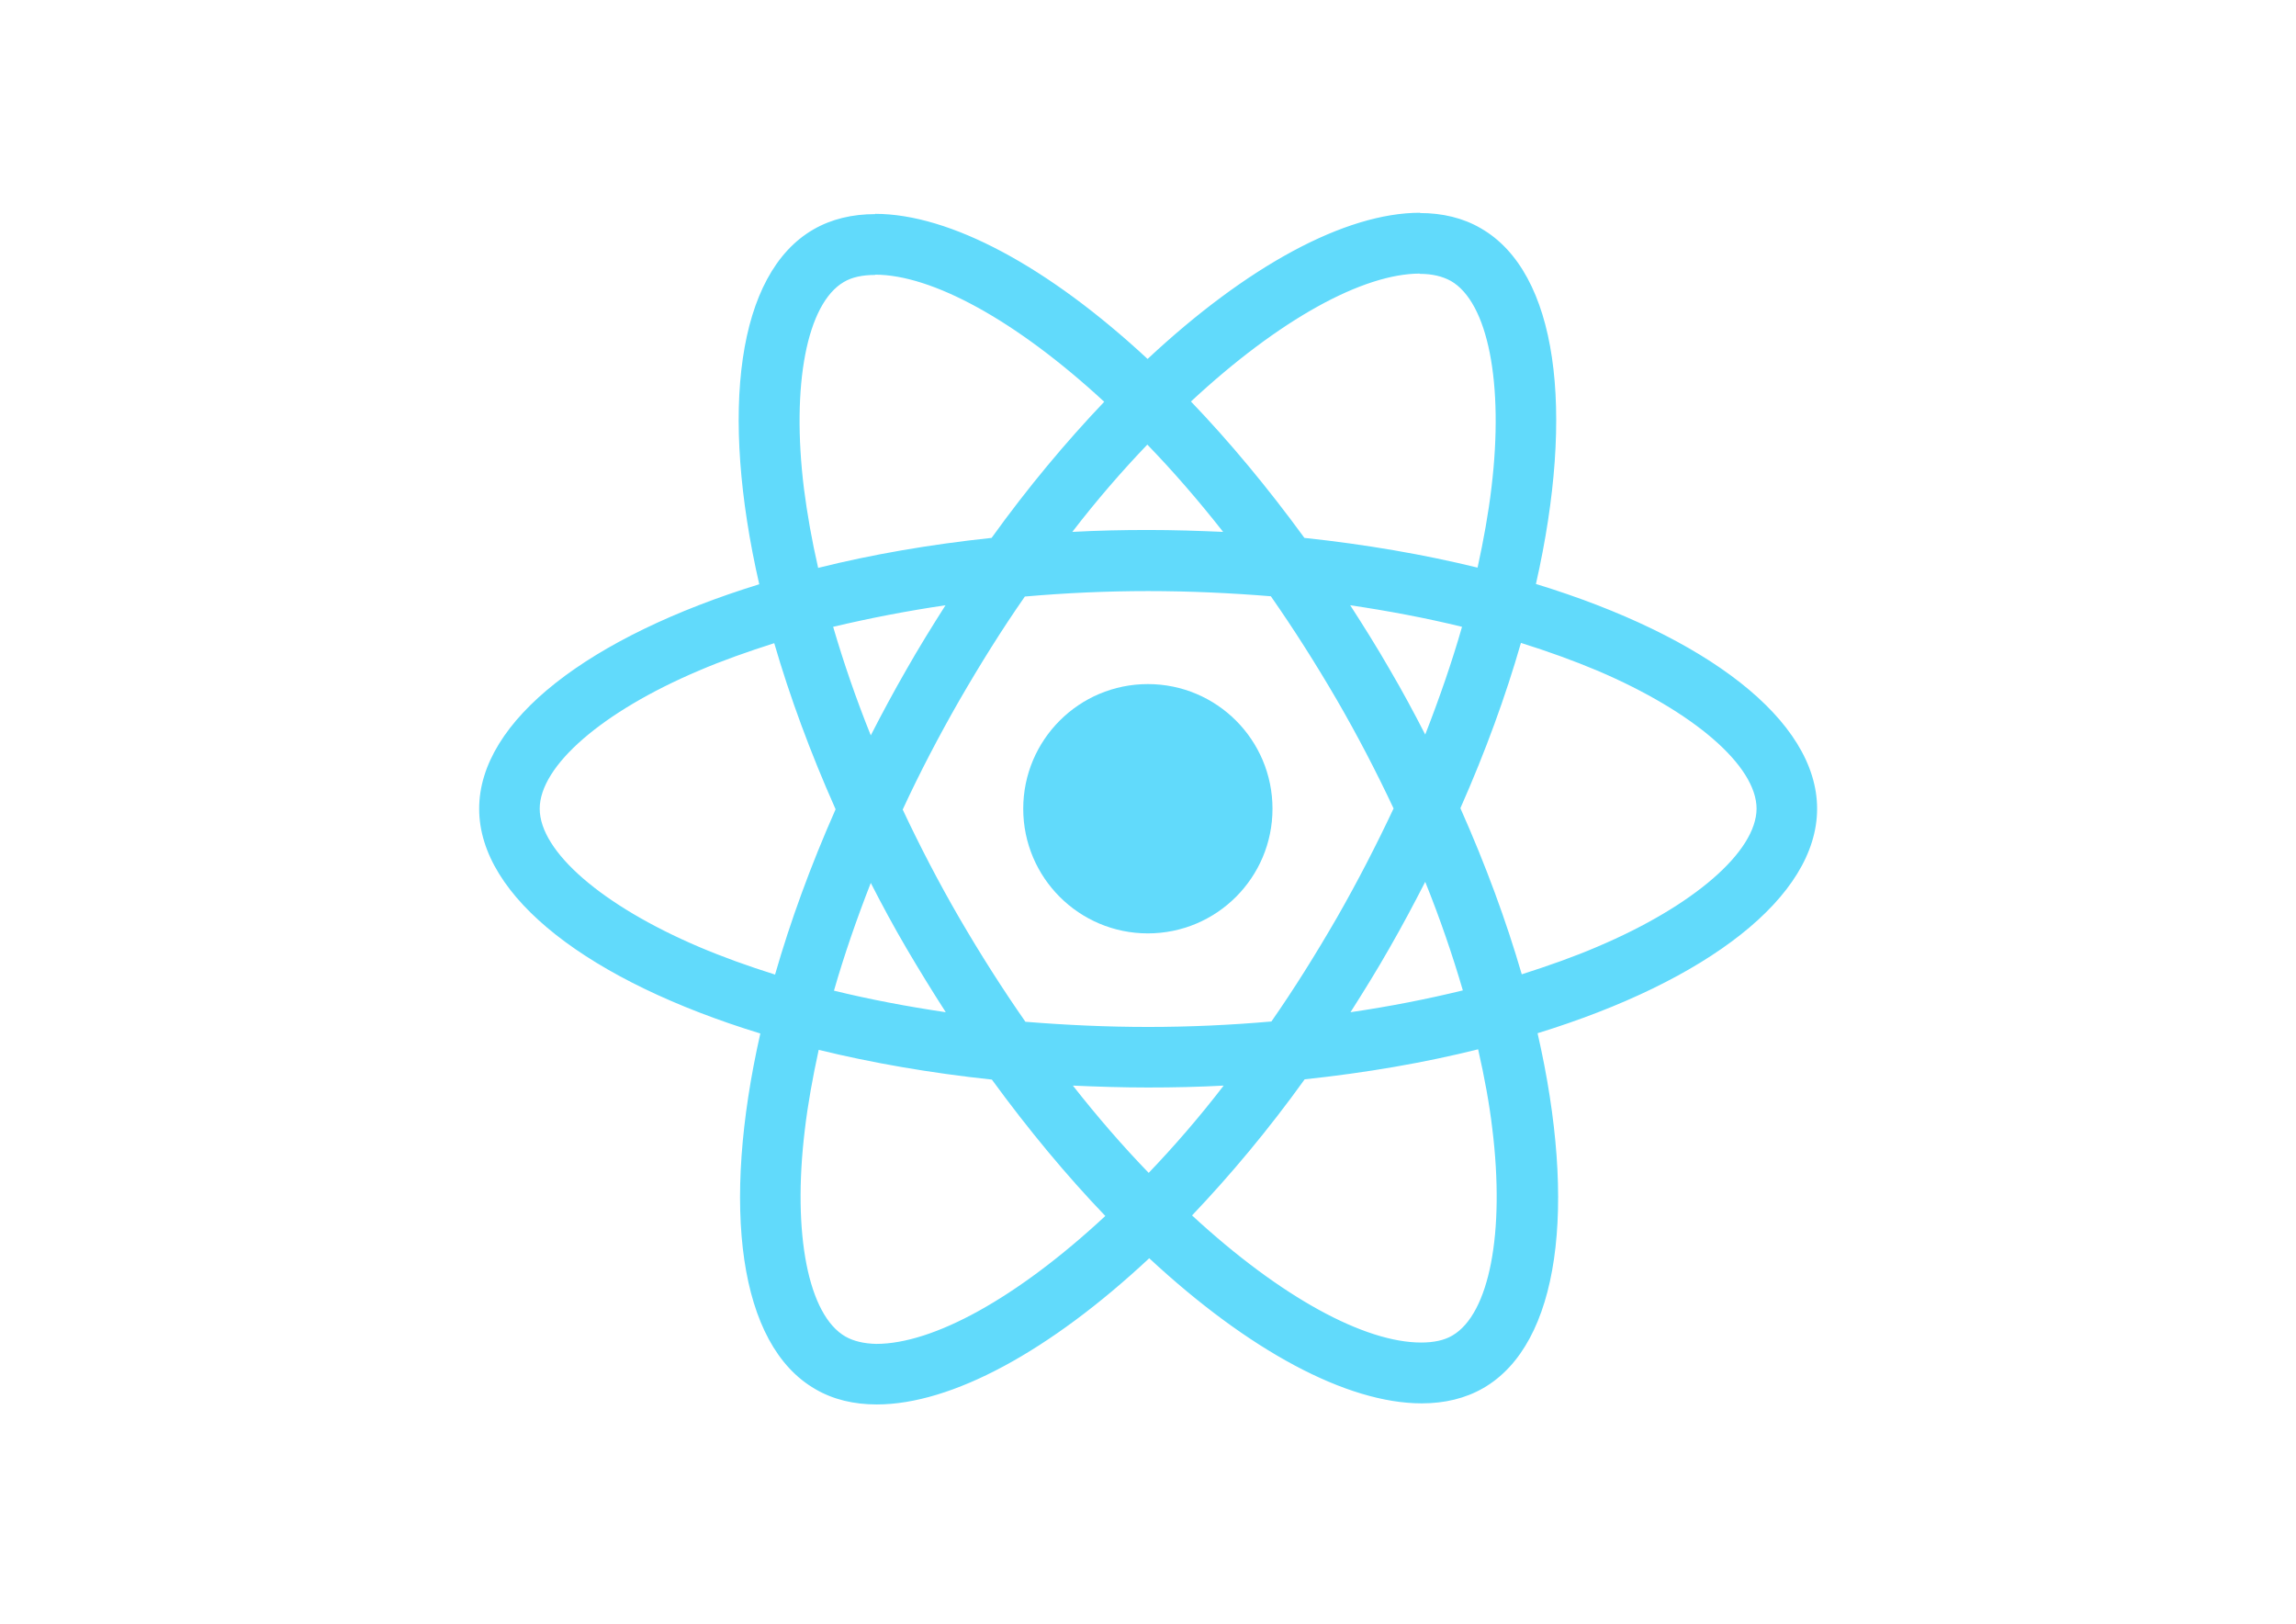
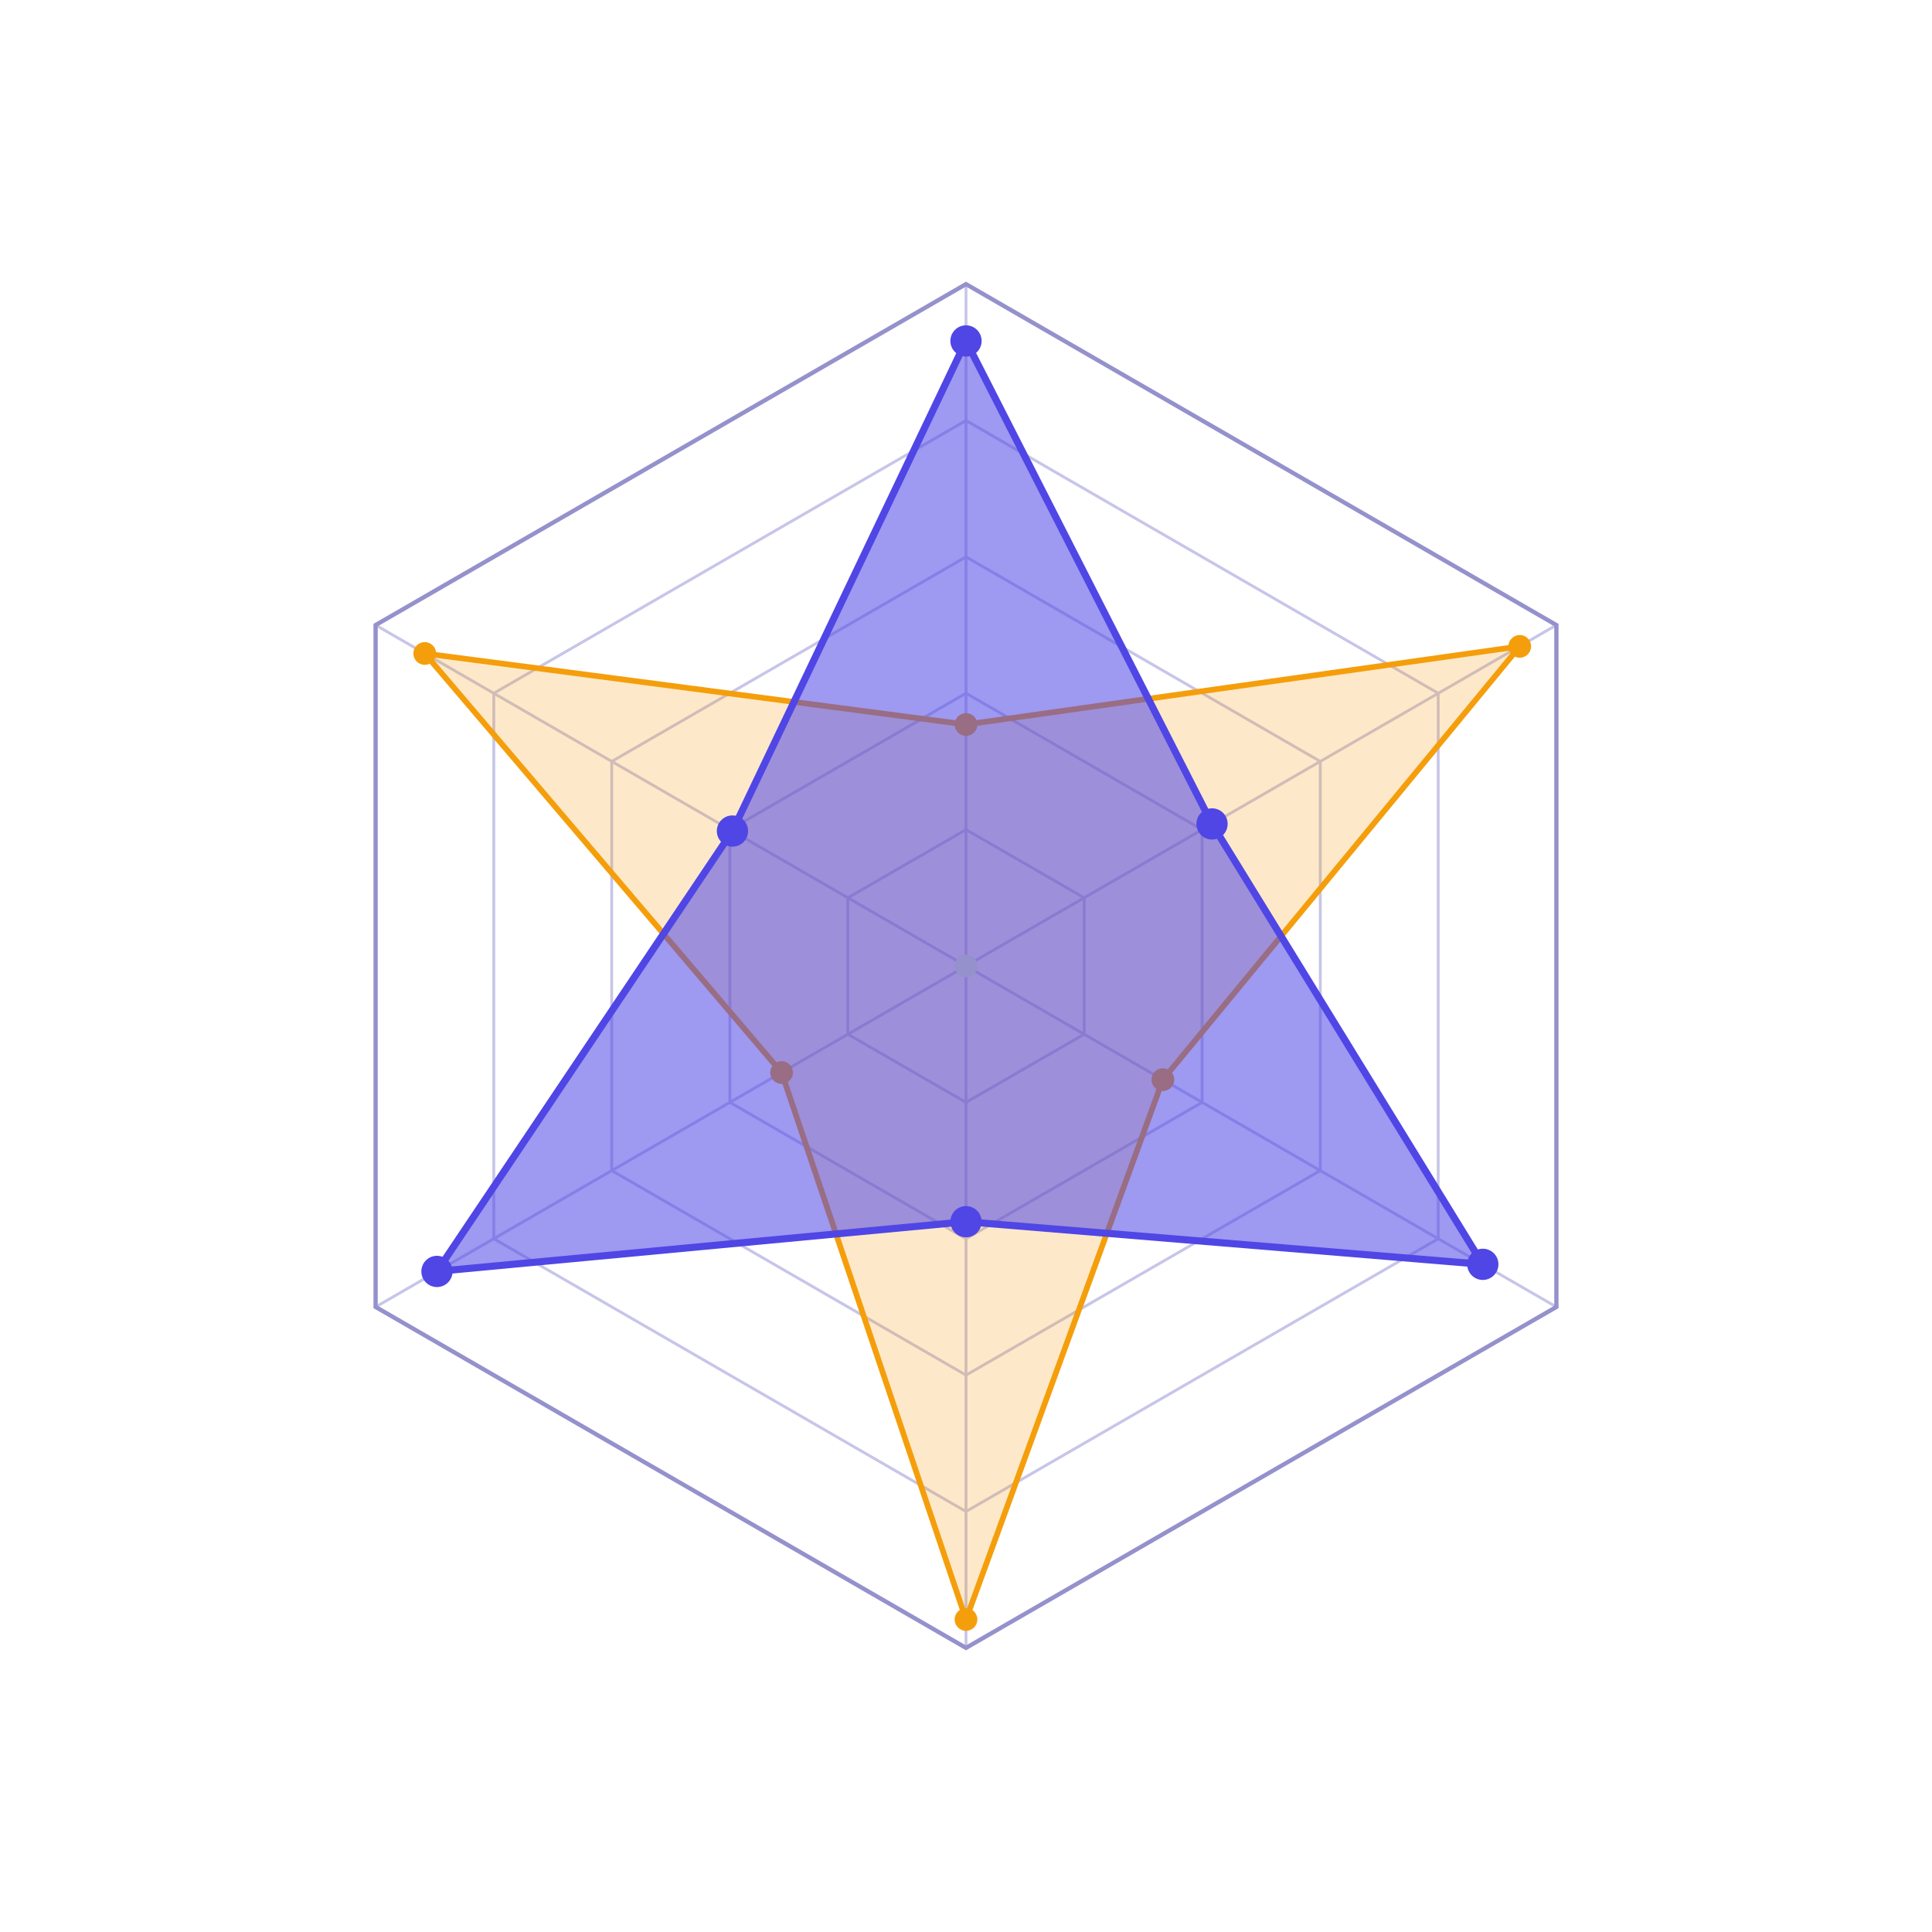
- <svg xmlns="http://www.w3.org/2000/svg" viewBox="0 0 841.9 595.3">
-   <g fill="#61DAFB">
-     <path d="M666.3 296.5c0-32.5-40.7-63.3-103.1-82.4 14.4-63.6 8-114.2-20.2-130.4-6.5-3.8-14.1-5.6-22.4-5.6v22.3c4.6 0 8.3.9 11.4 2.6 13.6 7.8 19.5 37.5 14.9 75.7-1.1 9.4-2.9 19.3-5.1 29.4-19.6-4.8-41-8.5-63.5-10.9-13.5-18.5-27.5-35.3-41.6-50 32.6-30.3 63.2-46.9 84-46.9V78c-27.5 0-63.5 19.6-99.9 53.6-36.4-33.8-72.4-53.2-99.9-53.2v22.3c20.7 0 51.4 16.5 84 46.6-14 14.7-28 31.4-41.3 49.9-22.6 2.4-44 6.1-63.6 11-2.3-10-4-19.7-5.2-29-4.7-38.2 1.1-67.9 14.6-75.8 3-1.8 6.9-2.6 11.5-2.6V78.5c-8.4 0-16 1.8-22.6 5.6-28.1 16.2-34.4 66.7-19.9 130.1-62.2 19.2-102.7 49.9-102.7 82.3 0 32.5 40.7 63.3 103.1 82.4-14.4 63.6-8 114.2 20.2 130.4 6.5 3.8 14.1 5.6 22.5 5.6 27.5 0 63.5-19.6 99.9-53.6 36.4 33.8 72.4 53.2 99.9 53.2 8.4 0 16-1.8 22.6-5.6 28.1-16.2 34.4-66.7 19.9-130.1 62-19.1 102.5-49.9 102.5-82.3zm-130.2-66.7c-3.7 12.9-8.3 26.2-13.5 39.5-4.1-8-8.4-16-13.1-24-4.6-8-9.5-15.8-14.4-23.4 14.2 2.1 27.9 4.7 41 7.9zm-45.8 106.5c-7.8 13.5-15.8 26.3-24.1 38.2-14.9 1.3-30 2-45.2 2-15.1 0-30.2-.7-45-1.9-8.3-11.9-16.4-24.6-24.2-38-7.6-13.1-14.5-26.4-20.8-39.8 6.2-13.4 13.2-26.8 20.7-39.9 7.8-13.5 15.8-26.3 24.1-38.2 14.9-1.3 30-2 45.2-2 15.1 0 30.2.7 45 1.9 8.3 11.9 16.4 24.6 24.2 38 7.6 13.1 14.5 26.4 20.8 39.8-6.3 13.4-13.2 26.8-20.7 39.9zm32.3-13c5.4 13.4 10 26.8 13.8 39.8-13.1 3.2-26.9 5.9-41.2 8 4.9-7.7 9.8-15.6 14.4-23.7 4.6-8 8.9-16.1 13-24.1zM421.2 430c-9.3-9.6-18.6-20.3-27.8-32 9 .4 18.2.7 27.5.7 9.4 0 18.7-.2 27.8-.7-9 11.7-18.3 22.4-27.5 32zm-74.4-58.9c-14.2-2.1-27.9-4.7-41-7.9 3.7-12.9 8.3-26.2 13.5-39.5 4.1 8 8.4 16 13.1 24 4.7 8 9.5 15.8 14.4 23.4zM420.7 163c9.3 9.6 18.6 20.3 27.8 32-9-.4-18.2-.7-27.5-.7-9.4 0-18.7.2-27.8.7 9-11.7 18.3-22.4 27.5-32zm-74 58.9c-4.9 7.7-9.8 15.6-14.4 23.7-4.6 8-8.9 16-13 24-5.4-13.4-10-26.8-13.8-39.8 13.1-3.1 26.9-5.8 41.2-7.9zm-90.5 125.2c-35.4-15.1-58.3-34.9-58.3-50.6 0-15.7 22.9-35.6 58.3-50.6 8.6-3.7 18-7 27.7-10.1 5.7 19.6 13.2 40 22.5 60.9-9.2 20.8-16.6 41.1-22.2 60.6-9.9-3.1-19.3-6.5-28-10.2zM310 490c-13.6-7.8-19.5-37.5-14.9-75.7 1.1-9.4 2.9-19.3 5.1-29.4 19.6 4.8 41 8.5 63.5 10.9 13.5 18.5 27.5 35.3 41.6 50-32.6 30.3-63.2 46.9-84 46.9-4.5-.1-8.3-1-11.3-2.7zm237.2-76.2c4.7 38.2-1.1 67.9-14.6 75.8-3 1.8-6.9 2.6-11.5 2.6-20.7 0-51.4-16.5-84-46.6 14-14.7 28-31.4 41.3-49.9 22.6-2.4 44-6.1 63.6-11 2.3 10.1 4.1 19.8 5.2 29.1zm38.5-66.7c-8.6 3.7-18 7-27.7 10.1-5.7-19.6-13.2-40-22.5-60.9 9.2-20.8 16.6-41.1 22.2-60.6 9.9 3.1 19.3 6.5 28.1 10.2 35.4 15.1 58.3 34.9 58.3 50.6-.1 15.7-23 35.6-58.4 50.6zM320.8 78.4z" />
-     <circle cx="420.9" cy="296.5" r="45.7" />
-     <path d="M520.5 78.1z" />
-   </g>
+ <svg xmlns="http://www.w3.org/2000/svg" width="512" height="512" viewBox="0 0 680 680" role="img">
+   <line stroke="#c7c5e8" stroke-width="1" x1="340" y1="340" x2="340" y2="100" />
+   <line stroke="#c7c5e8" stroke-width="1" x1="340" y1="340" x2="547.8" y2="220" />
+   <line stroke="#c7c5e8" stroke-width="1" x1="340" y1="340" x2="547.8" y2="460" />
+   <line stroke="#c7c5e8" stroke-width="1" x1="340" y1="340" x2="340" y2="580" />
+   <line stroke="#c7c5e8" stroke-width="1" x1="340" y1="340" x2="132.2" y2="460" />
+   <line stroke="#c7c5e8" stroke-width="1" x1="340" y1="340" x2="132.2" y2="220" />
+   <polygon fill="none" stroke="#c7c5e8" stroke-width="1" points="340,292 381.6,316 381.6,364 340,388 298.4,364 298.4,316" />
+   <polygon fill="none" stroke="#c7c5e8" stroke-width="1" points="340,244 423.1,292 423.1,388 340,436 256.9,388 256.9,292" />
+   <polygon fill="none" stroke="#c7c5e8" stroke-width="1" points="340,196 464.7,268 464.7,412 340,484 215.3,412 215.3,268" />
+   <polygon fill="none" stroke="#c7c5e8" stroke-width="1" points="340,148 506.2,244 506.2,436 340,532 173.8,436 173.8,244" />
+   <polygon fill="none" stroke="#9491cc" stroke-width="1.5" points="340,100 547.8,220 547.8,460 340,580 132.2,460 132.2,220" />
+   <polygon fill="rgba(245,158,11,0.22)" stroke="#f59e0b" stroke-width="2" stroke-linejoin="round" points="340,255 534.9,227.5 409.3,380 340,570 275.1,377.5 149.5,230" />
+   <circle fill="#f59e0b" cx="340" cy="255" r="4" />
+   <circle fill="#f59e0b" cx="534.9" cy="227.5" r="4" />
+   <circle fill="#f59e0b" cx="409.3" cy="380" r="4" />
+   <circle fill="#f59e0b" cx="340" cy="570" r="4" />
+   <circle fill="#f59e0b" cx="275.1" cy="377.5" r="4" />
+   <circle fill="#f59e0b" cx="149.5" cy="230" r="4" />
+   <polygon fill="rgba(79,70,229,0.55)" stroke="#4f46e5" stroke-width="2.5" stroke-linejoin="round" points="340,120 426.6,290 521.9,445 340,430 153.8,447.5 257.8,292.5" />
+   <circle fill="#4f46e5" cx="340" cy="120" r="5.5" />
+   <circle fill="#4f46e5" cx="426.6" cy="290" r="5.5" />
+   <circle fill="#4f46e5" cx="521.9" cy="445" r="5.5" />
+   <circle fill="#4f46e5" cx="340" cy="430" r="5.5" />
+   <circle fill="#4f46e5" cx="153.8" cy="447.5" r="5.5" />
+   <circle fill="#4f46e5" cx="257.8" cy="292.5" r="5.5" />
+   <circle fill="#9491cc" cx="340" cy="340" r="4" />
</svg>
